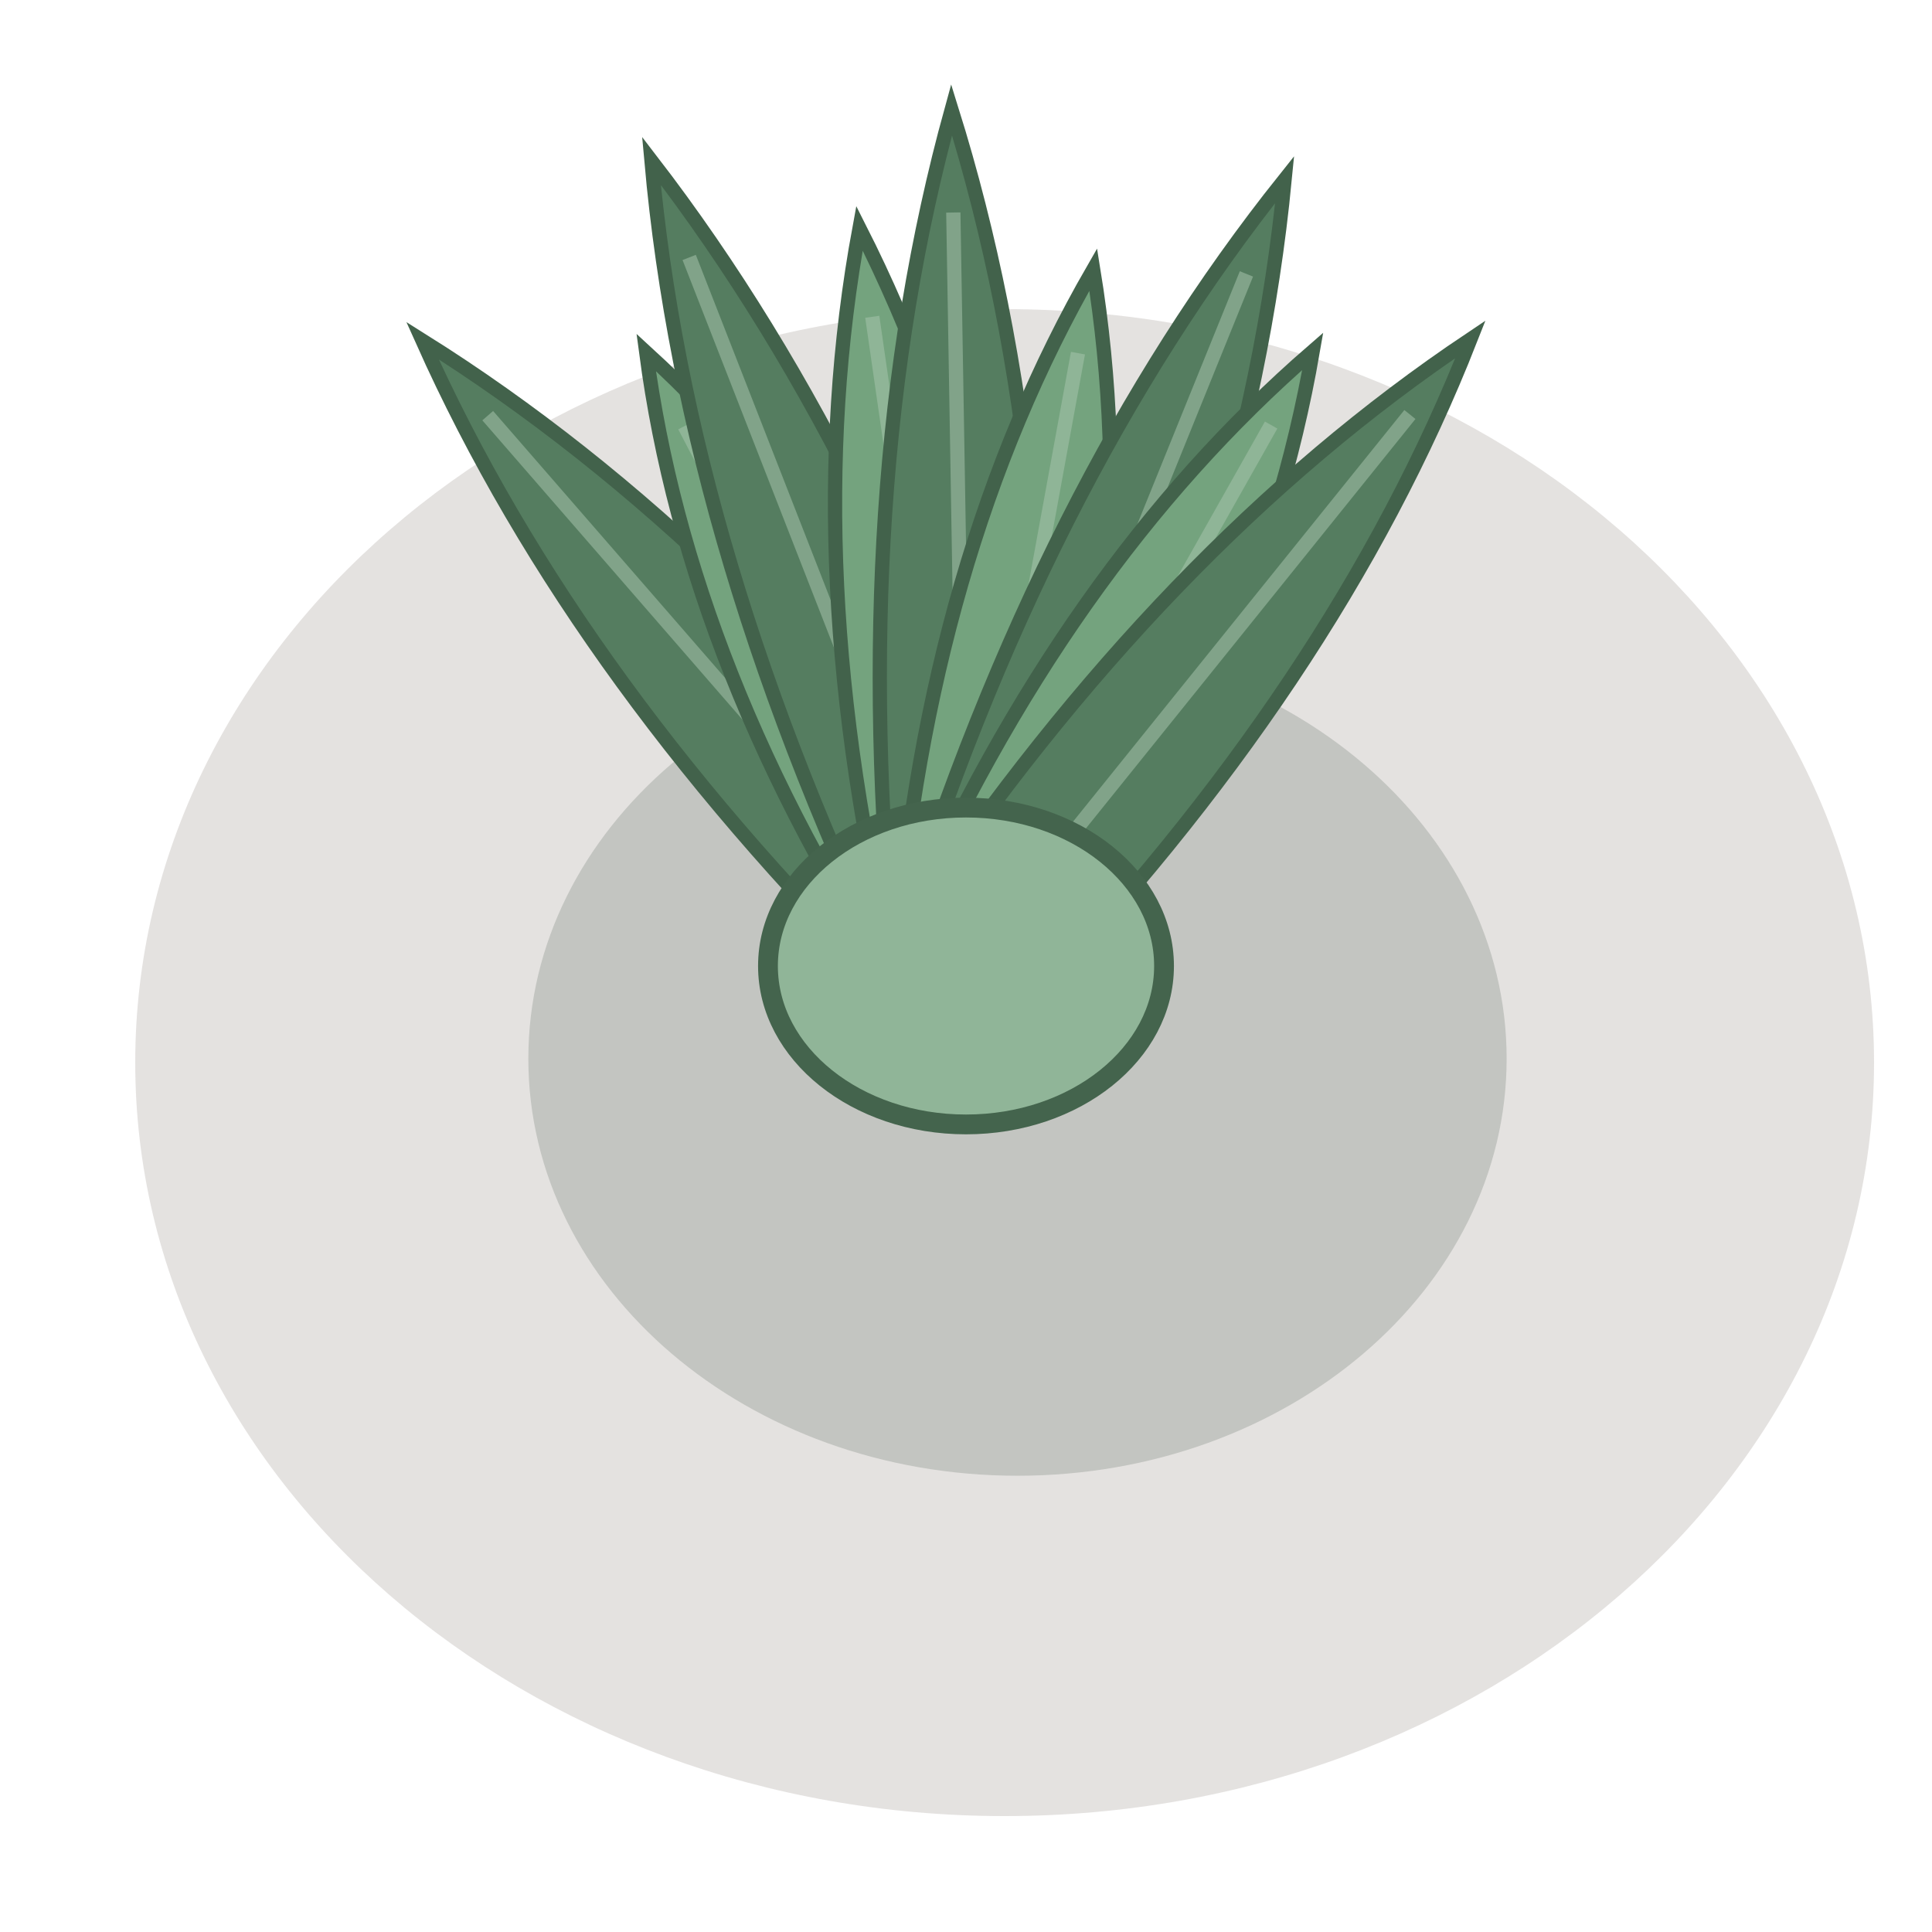
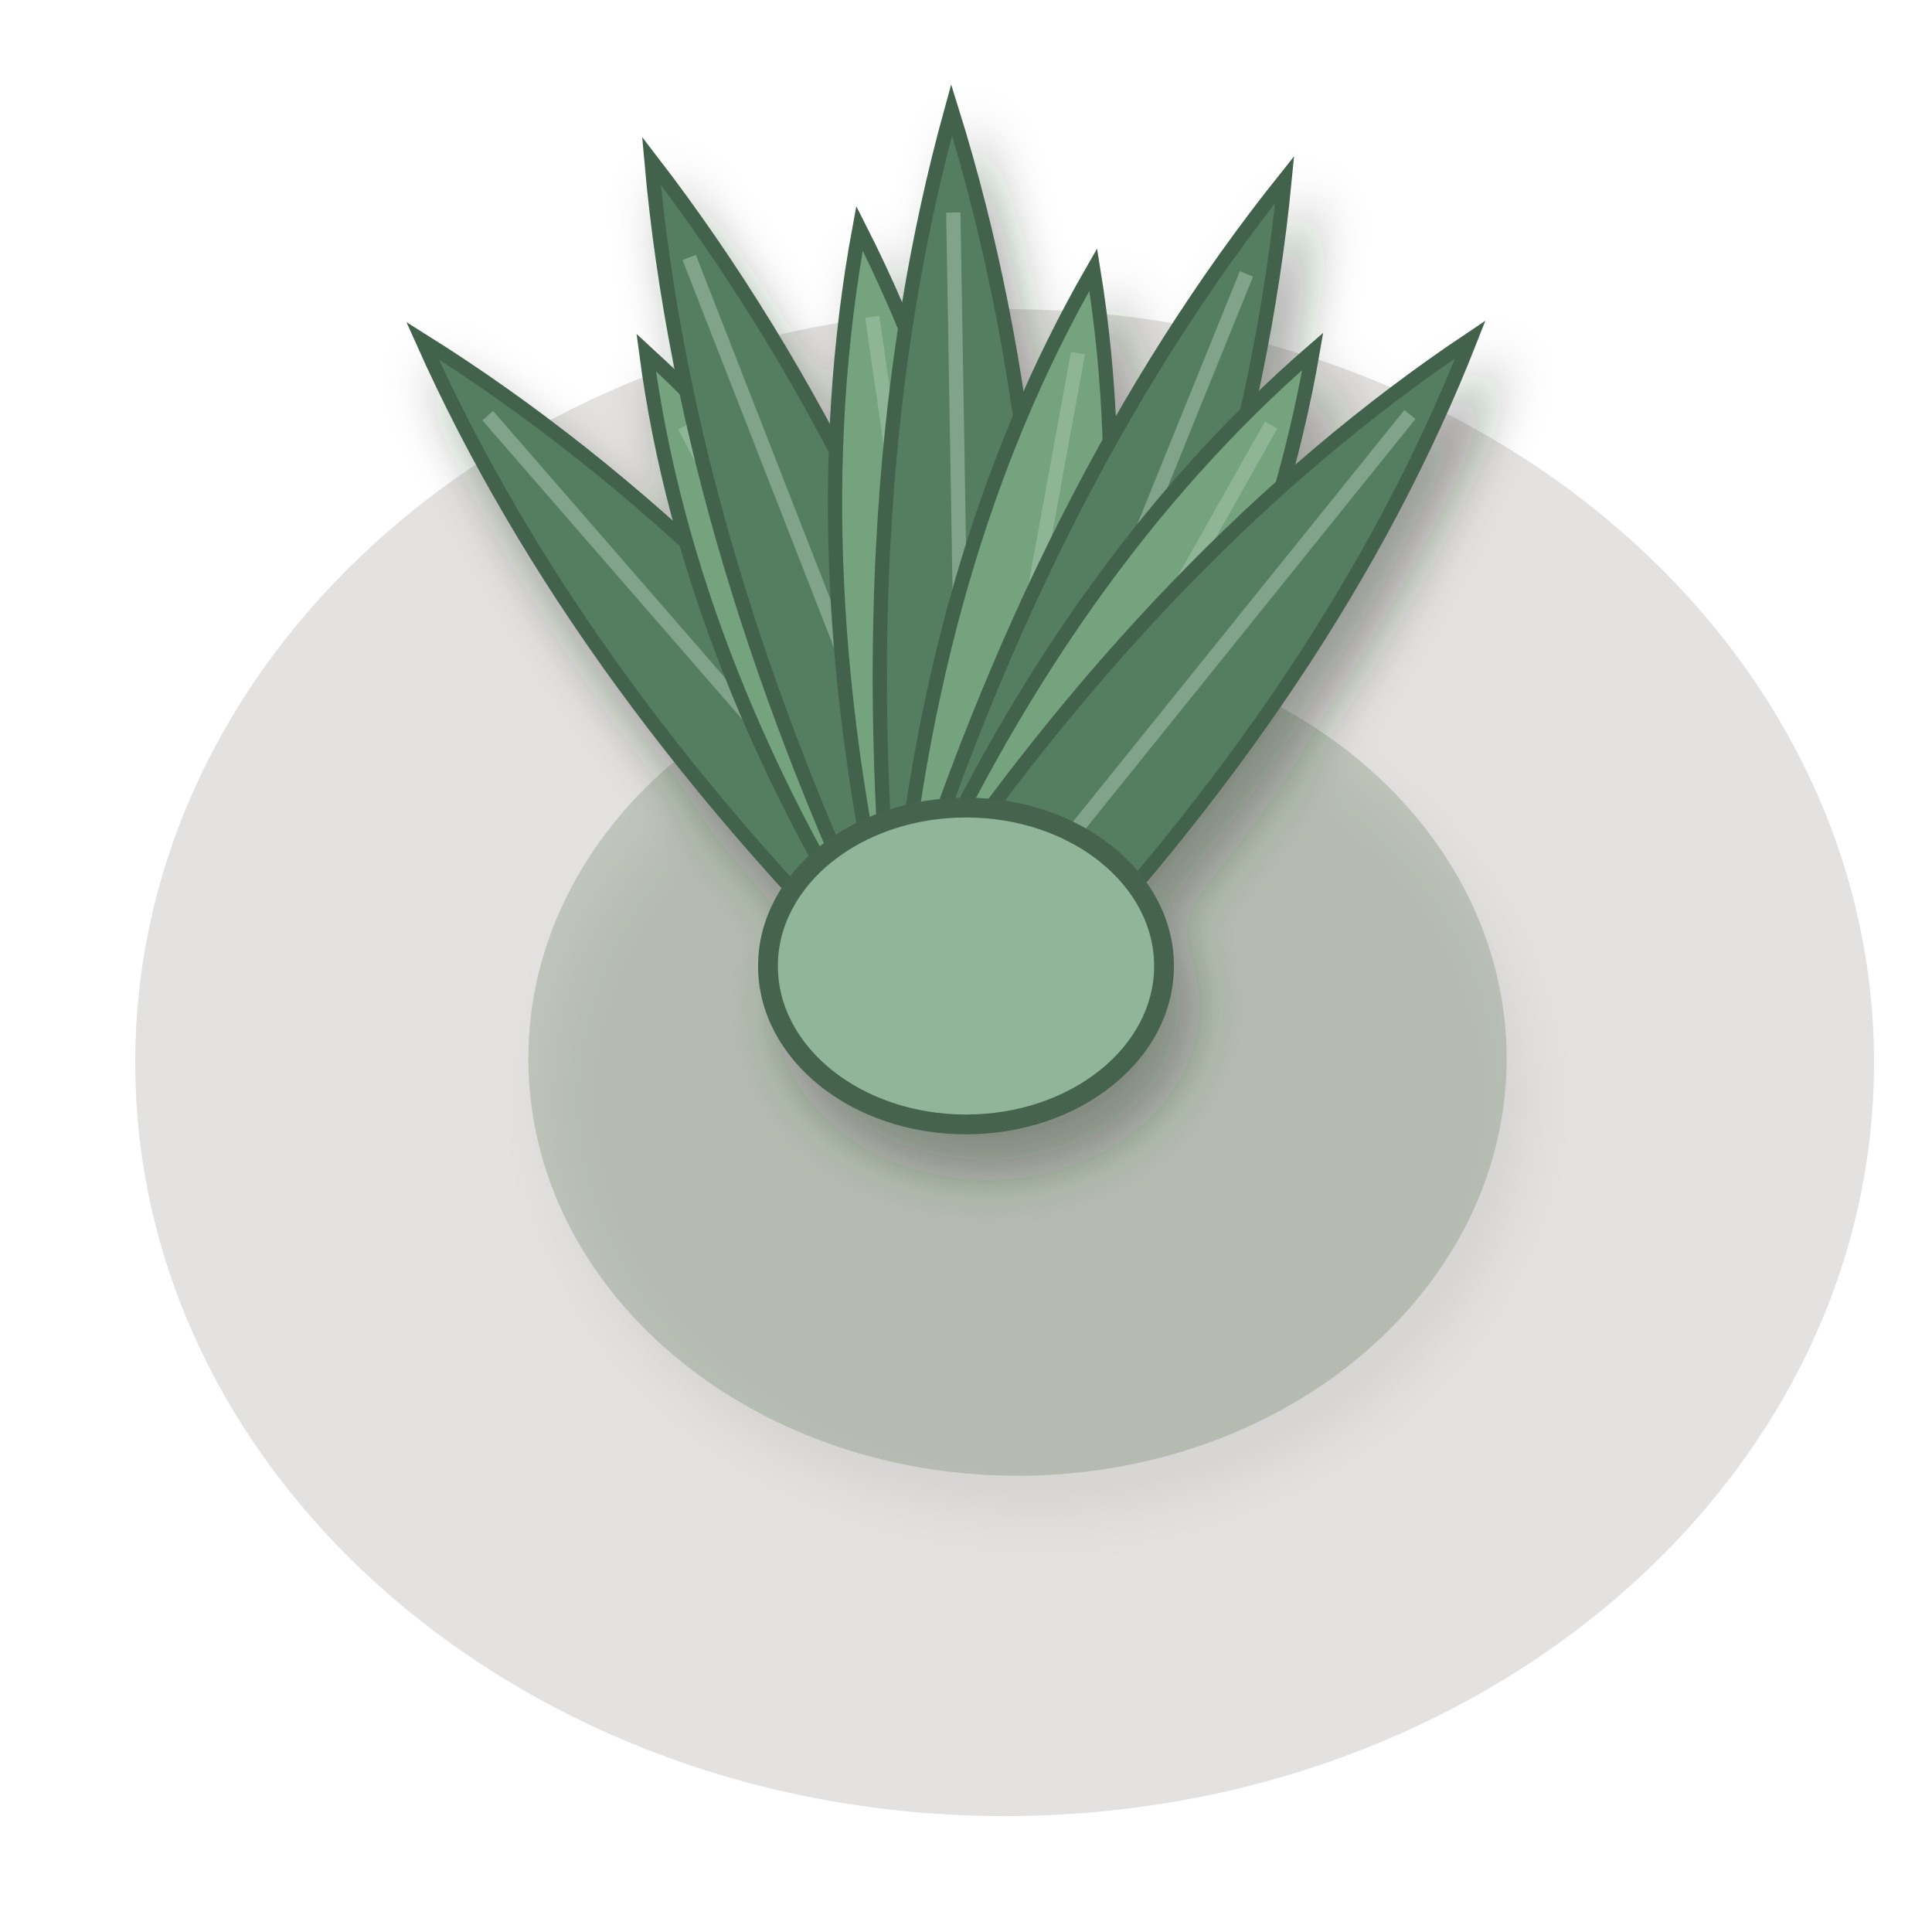
<svg xmlns="http://www.w3.org/2000/svg" viewBox="-50 -50 100 100" width="100" height="100" role="img" aria-label="Scalogno">
+   <defs data-botanical-realism="v2">
+     <filter id="botanicalDepth" x="-28%" y="-28%" width="168%" height="176%" color-interpolation-filters="sRGB">
+       <feGaussianBlur in="SourceAlpha" stdDeviation="1.15" result="softAlpha" />
+       <feSpecularLighting in="softAlpha" surfaceScale="3.2" specularConstant="0.32" specularExponent="18" lighting-color="#fffbe8" result="specular">
+         <feDistantLight azimuth="225" elevation="58" />
+       </feSpecularLighting>
+       <feComposite in="specular" in2="SourceAlpha" operator="in" result="specularClipped" />
+       <feBlend in="SourceGraphic" in2="specularClipped" mode="screen" result="litPlant" />
+       <feDropShadow in="litPlant" dx="1.1" dy="2.1" stdDeviation="1.35" flood-color="#132315" flood-opacity="0.38" />
+     </filter>
+   </defs>
  <ellipse cx="2" cy="5" rx="45" ry="39" fill="#2f1d10" opacity=".13" />
-   <g class="plant-glyph plant-glyph--bulbo" style="isolation:isolate">
+   <g class="plant-glyph plant-glyph--bulbo" style="isolation:isolate;filter:url(#botanicalDepth)">
    <ellipse cx="2.665" cy="4.797" rx="25.318" ry="21.587" fill="#112718" opacity="0.16" />
    <g transform="rotate(-40.99256)">
      <path d="M-3.69 0 Q-5.74 -24.016 0 -42.885 Q5.74 -24.016 3.69 0Z" fill="#557d60" stroke="#42624b" stroke-width="0.738" />
      <path d="M0 -4.289 L0 -37.739" stroke="#a5c3ab" stroke-width="0.738" opacity=".55" />
    </g>
    <g transform="rotate(-27.52934)">
      <path d="M-3.69 0 Q-5.74 -20.055 0 -35.813 Q5.74 -20.055 3.69 0Z" fill="#74a37e" stroke="#42624b" stroke-width="0.738" />
      <path d="M0 -3.581 L0 -31.516" stroke="#a5c3ab" stroke-width="0.738" opacity=".55" />
    </g>
    <g transform="rotate(-21.33908)">
      <path d="M-3.69 0 Q-5.74 -25.056 0 -44.744 Q5.74 -25.056 3.69 0Z" fill="#557d60" stroke="#42624b" stroke-width="0.738" />
      <path d="M0 -4.474 L0 -39.374" stroke="#a5c3ab" stroke-width="0.738" opacity=".55" />
    </g>
    <g transform="rotate(-8.215835)">
      <path d="M-3.69 0 Q-5.74 -21.606 0 -38.582 Q5.74 -21.606 3.69 0Z" fill="#74a37e" stroke="#42624b" stroke-width="0.738" />
      <path d="M0 -3.858 L0 -33.952" stroke="#a5c3ab" stroke-width="0.738" opacity=".55" />
    </g>
    <g transform="rotate(-0.9644414)">
      <path d="M-3.69 0 Q-5.74 -24.822 0 -44.325 Q5.74 -24.822 3.69 0Z" fill="#557d60" stroke="#42624b" stroke-width="0.738" />
      <path d="M0 -4.433 L0 -39.006" stroke="#a5c3ab" stroke-width="0.738" opacity=".55" />
    </g>
    <g transform="rotate(10.35334)">
      <path d="M-3.69 0 Q-5.74 -20.521 0 -36.645 Q5.74 -20.521 3.69 0Z" fill="#74a37e" stroke="#42624b" stroke-width="0.738" />
      <path d="M0 -3.664 L0 -32.247" stroke="#a5c3ab" stroke-width="0.738" opacity=".55" />
    </g>
    <g transform="rotate(22.05683)">
      <path d="M-3.69 0 Q-5.74 -24.596 0 -43.921 Q5.74 -24.596 3.69 0Z" fill="#557d60" stroke="#42624b" stroke-width="0.738" />
      <path d="M0 -4.392 L0 -38.651" stroke="#a5c3ab" stroke-width="0.738" opacity=".55" />
    </g>
    <g transform="rotate(29.42625)">
      <path d="M-3.69 0 Q-5.74 -20.457 0 -36.531 Q5.74 -20.457 3.69 0Z" fill="#74a37e" stroke="#42624b" stroke-width="0.738" />
      <path d="M0 -3.653 L0 -32.147" stroke="#a5c3ab" stroke-width="0.738" opacity=".55" />
    </g>
    <g transform="rotate(38.83108)">
      <path d="M-3.69 0 Q-5.74 -23.318 0 -41.64 Q5.74 -23.318 3.69 0Z" fill="#557d60" stroke="#42624b" stroke-width="0.738" />
      <path d="M0 -4.164 L0 -36.643" stroke="#a5c3ab" stroke-width="0.738" opacity=".55" />
    </g>
    <ellipse rx="10.25" ry="8.2" fill="#90b598" stroke="#44644d" stroke-width="1.025" />
  </g>
</svg>
